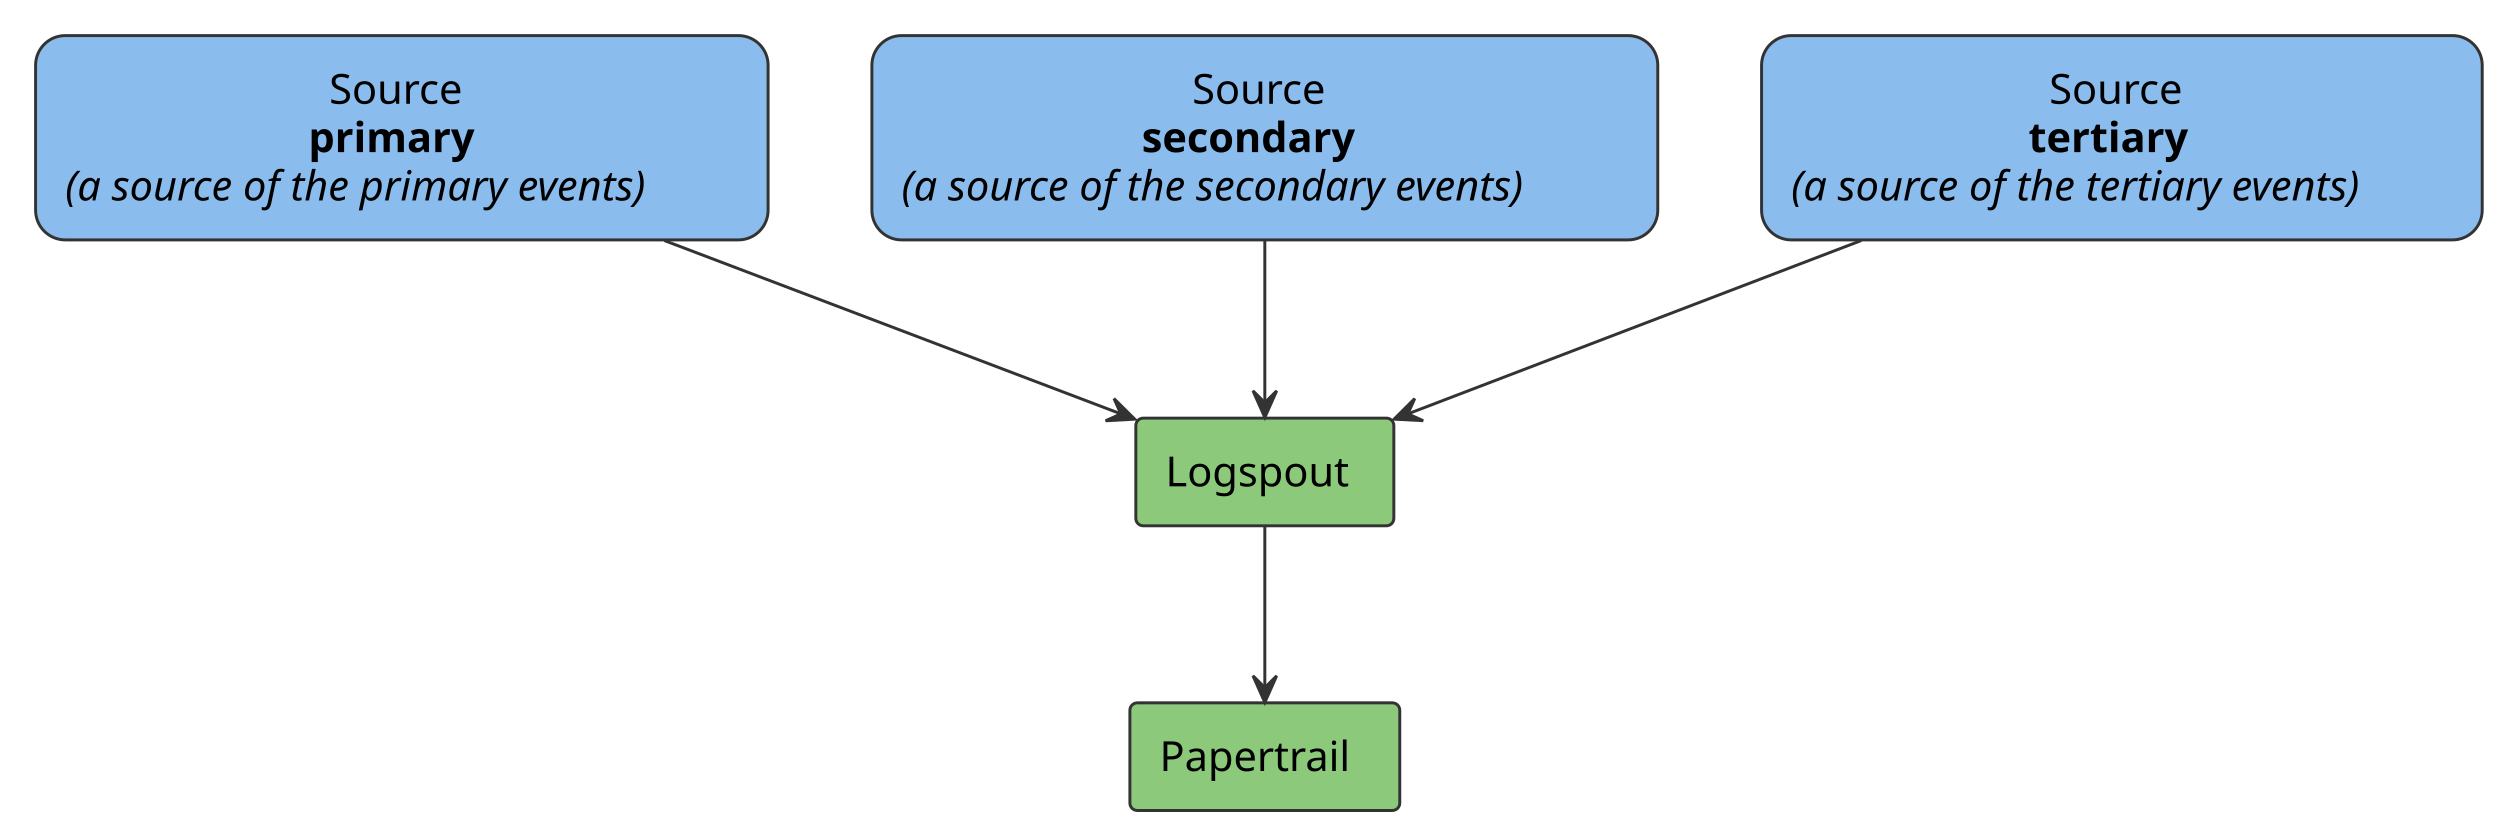
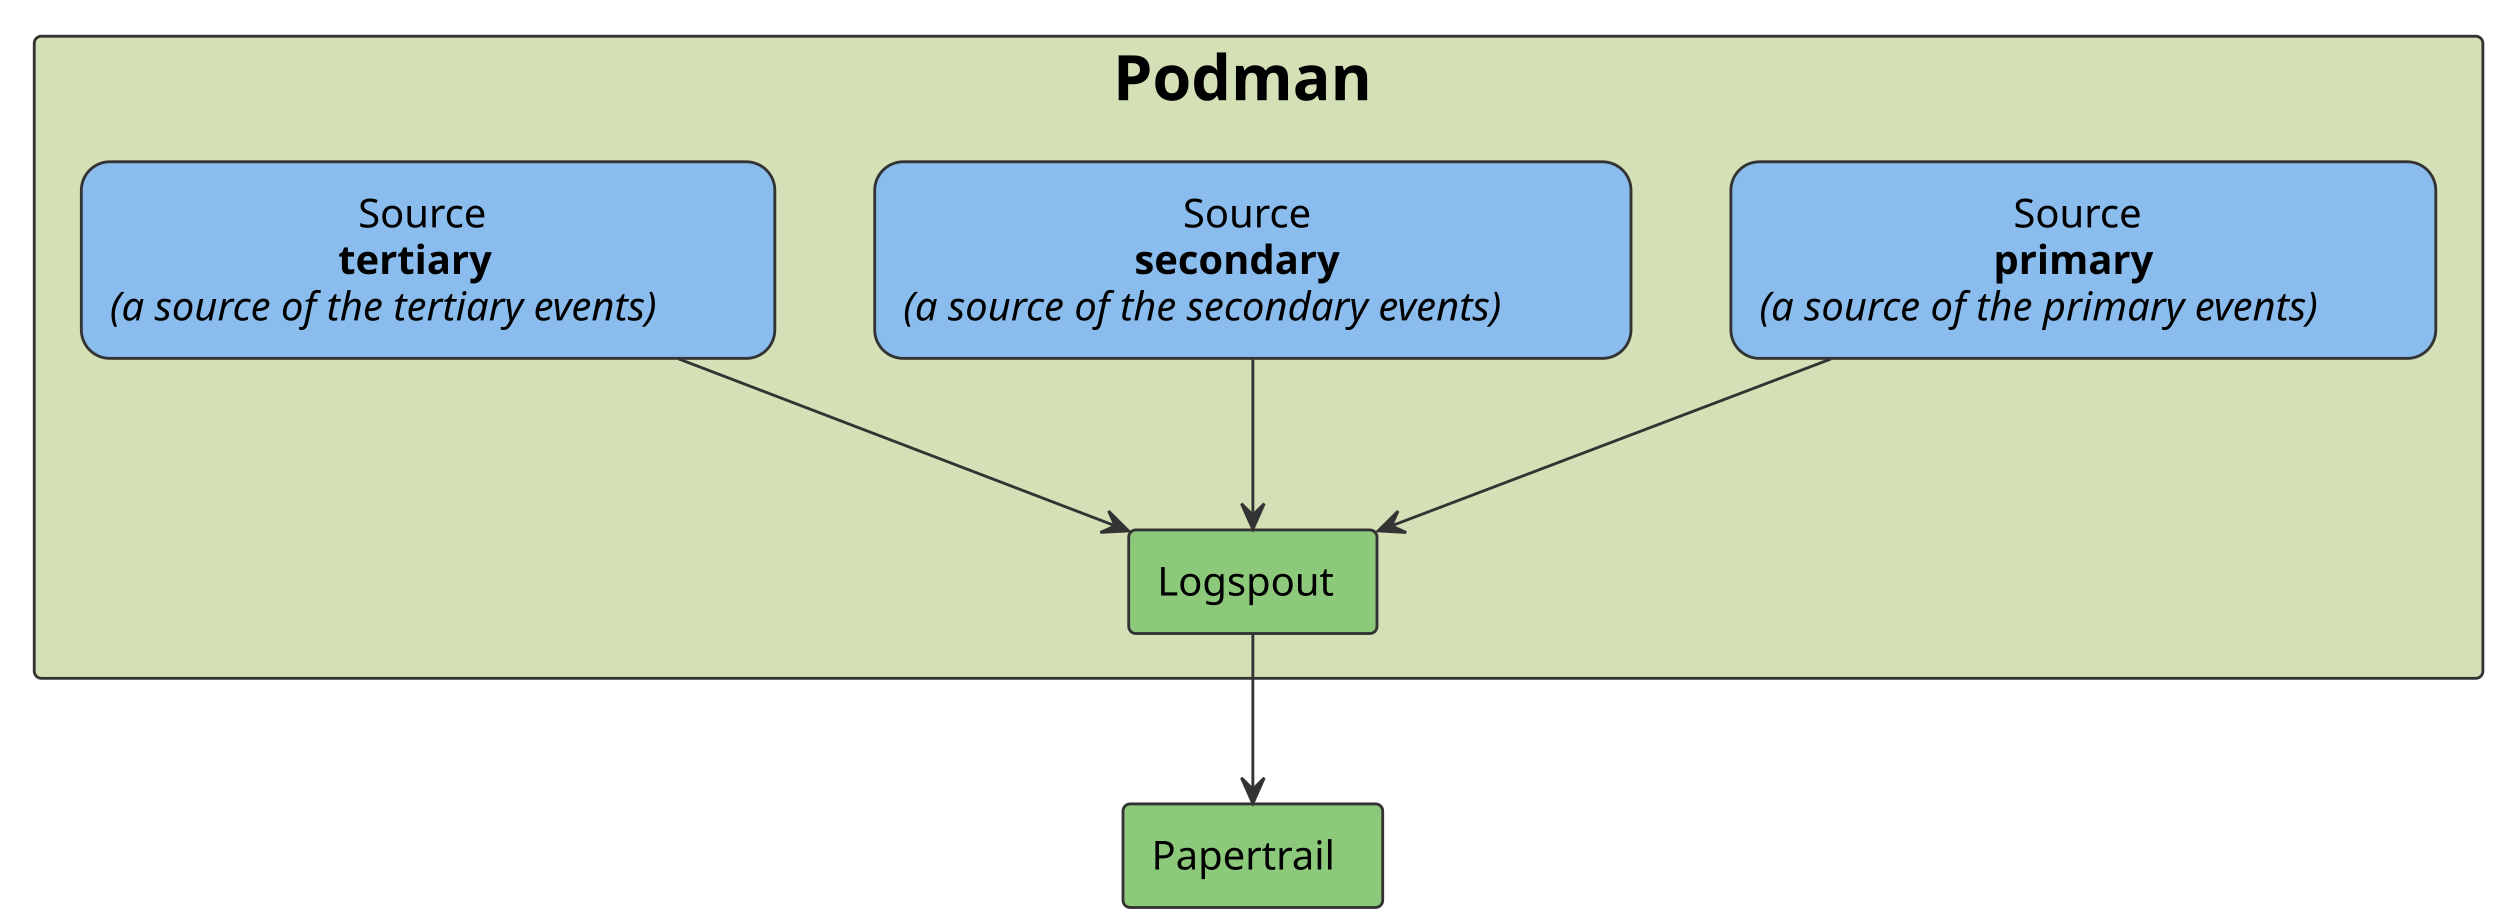
- <svg xmlns="http://www.w3.org/2000/svg" contentStyleType="text/css" height="279px" preserveAspectRatio="none" style="width:843px;height:279px;background:#FFFFFF;" version="1.1" viewBox="0 0 843 279" width="843px" zoomAndPan="magnify">
+ <svg xmlns="http://www.w3.org/2000/svg" contentStyleType="text/css" height="323px" preserveAspectRatio="none" style="width:876px;height:323px;background:#FFFFFF;" version="1.1" viewBox="0 0 876 323" width="876px" zoomAndPan="magnify">
  <defs />
  <g>
+     <g id="cluster_podman">
+       <rect fill="#D4E0B6" height="225" rx="2.5" ry="2.5" style="stroke:#333333;stroke-width:1.0;" width="858" x="12" y="12.688" />
+       <text fill="#000000" font-family="Verdana" font-size="22" font-weight="bold" lengthAdjust="spacing" textLength="102" x="390" y="35.109">Podman</text>
+     </g>
    <g id="elem_sourceprimary">
-       <rect fill="#8ABDED" height="68.891" rx="10" ry="10" style="stroke:#333333;stroke-width:1.0;" width="247" x="12" y="12" />
-       <text fill="#000000" font-family="Verdana" font-size="14" lengthAdjust="spacing" textLength="49" x="111" y="34.995">Source</text>
-       <text fill="#000000" font-family="Verdana" font-size="14" font-weight="bold" lengthAdjust="spacing" textLength="63" x="104" y="51.292">primary</text>
-       <text fill="#000000" font-family="Verdana" font-size="14" font-style="italic" lengthAdjust="spacing" textLength="227" x="22" y="67.589">(a source of the primary events)</text>
+       <rect fill="#8ABDED" height="68.891" rx="10" ry="10" style="stroke:#333333;stroke-width:1.0;" width="247" x="606.5" y="56.688" />
+       <text fill="#000000" font-family="Verdana" font-size="14" lengthAdjust="spacing" textLength="49" x="705.5" y="79.684">Source</text>
+       <text fill="#000000" font-family="Verdana" font-size="14" font-weight="bold" lengthAdjust="spacing" textLength="63" x="698.5" y="95.981">primary</text>
+       <text fill="#000000" font-family="Verdana" font-size="14" font-style="italic" lengthAdjust="spacing" textLength="227" x="616.5" y="112.277">(a source of the primary events)</text>
    </g>
    <g id="elem_sourcesecondary">
-       <rect fill="#8ABDED" height="68.891" rx="10" ry="10" style="stroke:#333333;stroke-width:1.0;" width="265" x="294" y="12" />
-       <text fill="#000000" font-family="Verdana" font-size="14" lengthAdjust="spacing" textLength="49" x="402" y="34.995">Source</text>
-       <text fill="#000000" font-family="Verdana" font-size="14" font-weight="bold" lengthAdjust="spacing" textLength="83" x="385" y="51.292">secondary</text>
-       <text fill="#000000" font-family="Verdana" font-size="14" font-style="italic" lengthAdjust="spacing" textLength="245" x="304" y="67.589">(a source of the secondary events)</text>
+       <rect fill="#8ABDED" height="68.891" rx="10" ry="10" style="stroke:#333333;stroke-width:1.0;" width="265" x="306.5" y="56.688" />
+       <text fill="#000000" font-family="Verdana" font-size="14" lengthAdjust="spacing" textLength="49" x="414.5" y="79.684">Source</text>
+       <text fill="#000000" font-family="Verdana" font-size="14" font-weight="bold" lengthAdjust="spacing" textLength="83" x="397.5" y="95.981">secondary</text>
+       <text fill="#000000" font-family="Verdana" font-size="14" font-style="italic" lengthAdjust="spacing" textLength="245" x="316.5" y="112.277">(a source of the secondary events)</text>
    </g>
    <g id="elem_sourcetertiary">
-       <rect fill="#8ABDED" height="68.891" rx="10" ry="10" style="stroke:#333333;stroke-width:1.0;" width="243" x="594" y="12" />
-       <text fill="#000000" font-family="Verdana" font-size="14" lengthAdjust="spacing" textLength="49" x="691" y="34.995">Source</text>
-       <text fill="#000000" font-family="Verdana" font-size="14" font-weight="bold" lengthAdjust="spacing" textLength="63" x="684" y="51.292">tertiary</text>
-       <text fill="#000000" font-family="Verdana" font-size="14" font-style="italic" lengthAdjust="spacing" textLength="223" x="604" y="67.589">(a source of the tertiary events)</text>
+       <rect fill="#8ABDED" height="68.891" rx="10" ry="10" style="stroke:#333333;stroke-width:1.0;" width="243" x="28.5" y="56.688" />
+       <text fill="#000000" font-family="Verdana" font-size="14" lengthAdjust="spacing" textLength="49" x="125.5" y="79.684">Source</text>
+       <text fill="#000000" font-family="Verdana" font-size="14" font-weight="bold" lengthAdjust="spacing" textLength="63" x="118.5" y="95.981">tertiary</text>
+       <text fill="#000000" font-family="Verdana" font-size="14" font-style="italic" lengthAdjust="spacing" textLength="223" x="38.5" y="112.277">(a source of the tertiary events)</text>
    </g>
    <g id="elem_logspout">
-       <rect fill="#8CC97B" height="36.297" rx="2.5" ry="2.5" style="stroke:#333333;stroke-width:1.0;" width="87" x="383" y="141" />
-       <text fill="#000000" font-family="Verdana" font-size="14" lengthAdjust="spacing" textLength="67" x="393" y="163.995">Logspout</text>
+       <rect fill="#8CC97B" height="36.297" rx="2.5" ry="2.5" style="stroke:#333333;stroke-width:1.0;" width="87" x="395.5" y="185.689" />
+       <text fill="#000000" font-family="Verdana" font-size="14" lengthAdjust="spacing" textLength="67" x="405.5" y="208.684">Logspout</text>
    </g>
    <g id="elem_papertrail">
-       <rect fill="#8CC97B" height="36.297" rx="2.5" ry="2.5" style="stroke:#333333;stroke-width:1.0;" width="91" x="381" y="237" />
-       <text fill="#000000" font-family="Verdana" font-size="14" lengthAdjust="spacing" textLength="71" x="391" y="259.995">Papertrail</text>
+       <rect fill="#8CC97B" height="36.297" rx="2.5" ry="2.5" style="stroke:#333333;stroke-width:1.0;" width="91" x="393.5" y="281.688" />
+       <text fill="#000000" font-family="Verdana" font-size="14" lengthAdjust="spacing" textLength="71" x="403.5" y="304.684">Papertrail</text>
    </g>
    <g id="link_sourceprimary_logspout">
-       <path d="M223.995,81.104 C274.552,100.301 336.016,123.641 377.875,139.536 " fill="none" id="sourceprimary-to-logspout" style="stroke:#333333;stroke-width:1.0;" />
-       <polygon fill="#333333" points="382.625,141.34,375.63,134.406,377.95,139.566,372.791,141.886,382.625,141.34" style="stroke:#333333;stroke-width:1.0;" />
+       <path d="M641.505,125.793 C590.948,144.989 529.484,168.329 487.625,184.225 " fill="none" id="sourceprimary-to-logspout" style="stroke:#333333;stroke-width:1.0;" />
+       <polygon fill="#333333" points="482.875,186.029,492.709,186.574,487.55,184.254,489.87,179.095,482.875,186.029" style="stroke:#333333;stroke-width:1.0;" />
    </g>
    <g id="link_sourcesecondary_logspout">
-       <path d="M426.5,81.254 C426.5,98.931 426.5,120.086 426.5,135.705 " fill="none" id="sourcesecondary-to-logspout" style="stroke:#333333;stroke-width:1.0;" />
-       <polygon fill="#333333" points="426.5,140.776,430.5,131.776,426.5,135.776,422.5,131.776,426.5,140.776" style="stroke:#333333;stroke-width:1.0;" />
+       <path d="M439,125.942 C439,143.619 439,164.774 439,180.393 " fill="none" id="sourcesecondary-to-logspout" style="stroke:#333333;stroke-width:1.0;" />
+       <polygon fill="#333333" points="439,185.464,443,176.464,439,180.464,435,176.464,439,185.464" style="stroke:#333333;stroke-width:1.0;" />
    </g>
    <g id="link_sourcetertiary_logspout">
-       <path d="M627.613,81.104 C577.404,100.301 516.362,123.641 474.791,139.536 " fill="none" id="sourcetertiary-to-logspout" style="stroke:#333333;stroke-width:1.0;" />
-       <polygon fill="#333333" points="470.073,141.34,479.908,141.863,474.743,139.555,477.051,134.39,470.073,141.34" style="stroke:#333333;stroke-width:1.0;" />
+       <path d="M237.887,125.793 C288.096,144.989 349.138,168.329 390.709,184.225 " fill="none" id="sourcetertiary-to-logspout" style="stroke:#333333;stroke-width:1.0;" />
+       <polygon fill="#333333" points="395.427,186.029,388.449,179.079,390.757,184.243,385.592,186.551,395.427,186.029" style="stroke:#333333;stroke-width:1.0;" />
    </g>
    <g id="link_logspout_papertrail">
-       <path d="M426.5,177.241 C426.5,192.479 426.5,214.807 426.5,231.458 " fill="none" id="logspout-to-papertrail" style="stroke:#333333;stroke-width:1.0;" />
-       <polygon fill="#333333" points="426.5,236.868,430.5,227.868,426.5,231.868,422.5,227.868,426.5,236.868" style="stroke:#333333;stroke-width:1.0;" />
+       <path d="M439,221.929 C439,237.168 439,259.495 439,276.146 " fill="none" id="logspout-to-papertrail" style="stroke:#333333;stroke-width:1.0;" />
+       <polygon fill="#333333" points="439,281.557,443,272.557,439,276.557,435,272.557,439,281.557" style="stroke:#333333;stroke-width:1.0;" />
    </g>
  </g>
</svg>
